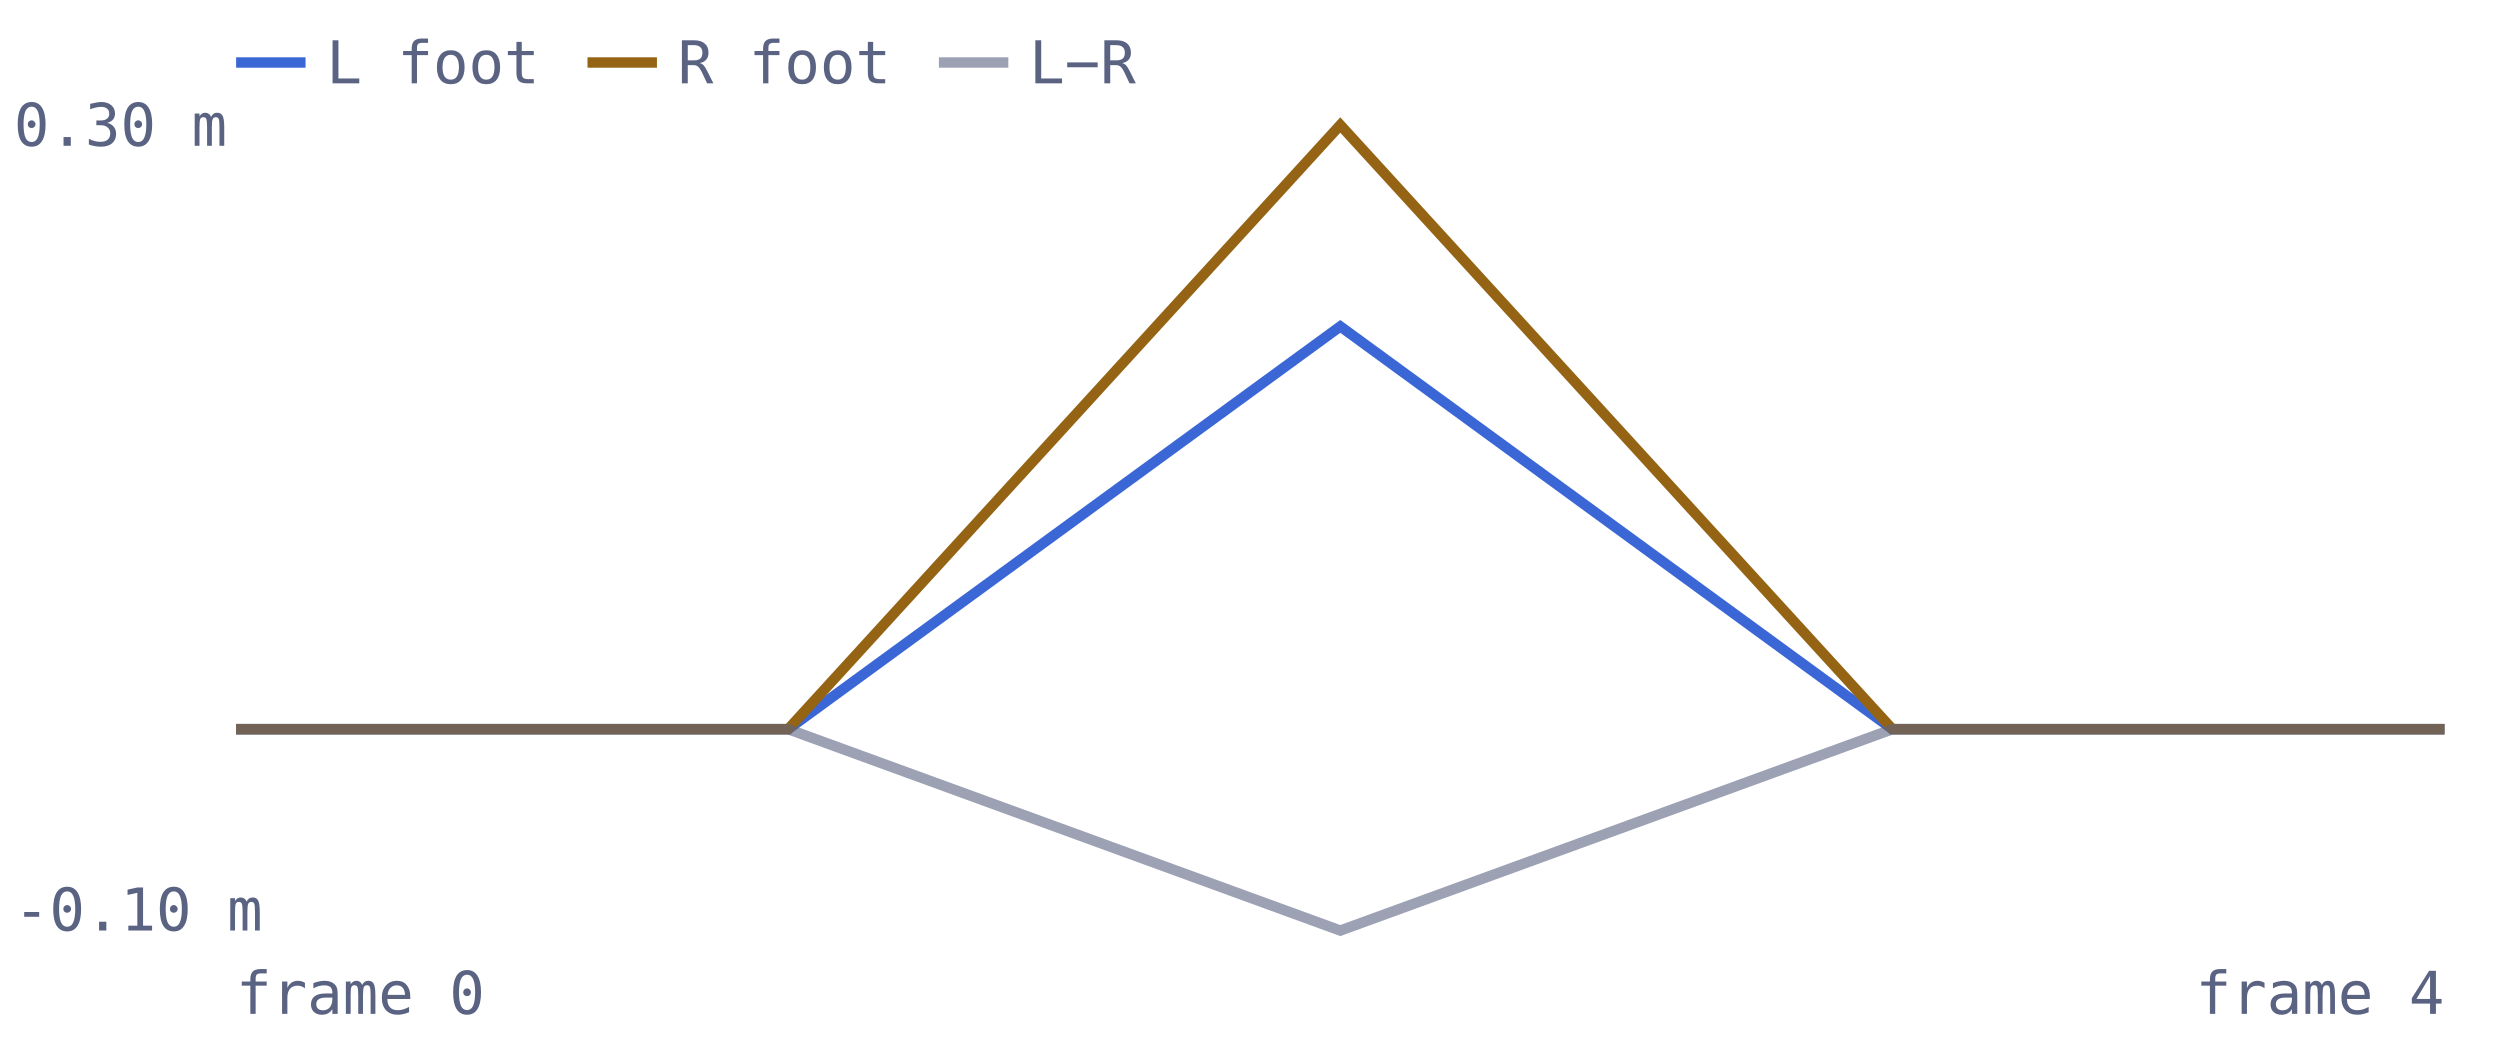
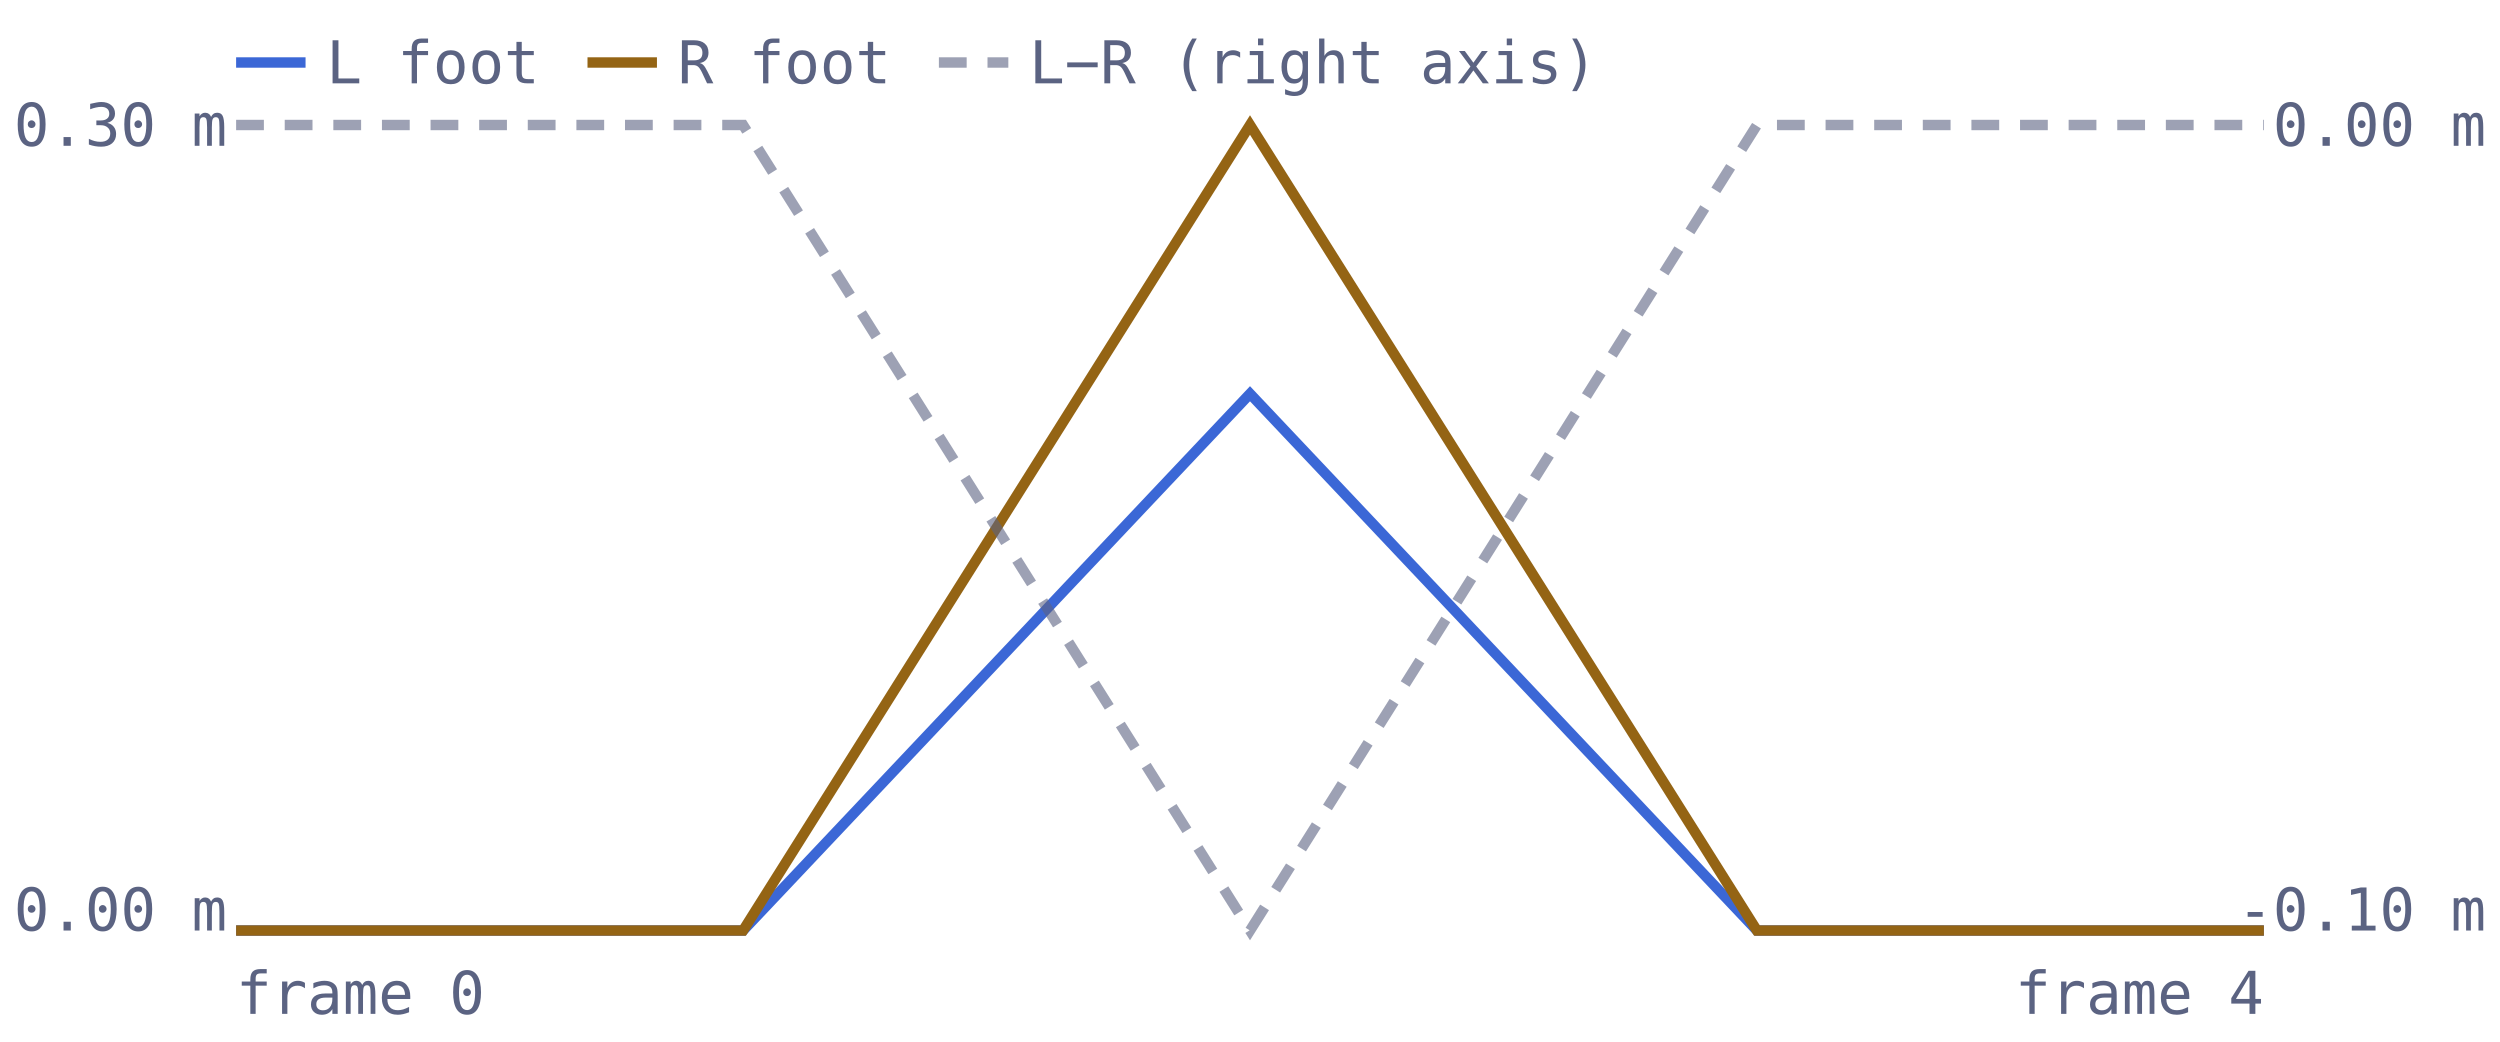
- <svg xmlns="http://www.w3.org/2000/svg" id="chart-foot-slide-after-foot-height" viewBox="0 0 360 150" width="100%" role="img" aria-label="acceptance-matrix — foot height relative to hips: L foot, R foot, L−R over frames 0 to 4, -0.10 to 0.30 m">
-   <style>#chart-foot-slide-after-foot-height .series-left,#chart-foot-slide-after-foot-height .series-right,#chart-foot-slide-after-foot-height .series-diff,#chart-foot-slide-after-foot-height .root-path{fill:none;stroke-width:1.5}#chart-foot-slide-after-foot-height .series-diff{opacity:.6}#chart-foot-slide-after-foot-height text{font:8.5px ui-monospace,monospace}#chart-foot-slide-after-foot-height .series-left{stroke:var(--as-accent,#3b67d6)}#chart-foot-slide-after-foot-height .series-right{stroke:var(--as-warning,#946414)}#chart-foot-slide-after-foot-height .series-diff{stroke:var(--as-muted,#5b6382)}#chart-foot-slide-after-foot-height .root-path{stroke:var(--as-pass,#287a3b)}#chart-foot-slide-after-foot-height .pathdot{fill:var(--as-error,#cf3f5b)}#chart-foot-slide-after-foot-height text{fill:var(--as-muted,#5b6382)}@media (prefers-color-scheme:dark){#chart-foot-slide-after-foot-height .series-left{stroke:var(--as-accent,#7aa2f7)}#chart-foot-slide-after-foot-height .series-right{stroke:var(--as-warning,#e0af68)}#chart-foot-slide-after-foot-height .series-diff{stroke:var(--as-muted,#9099b2)}#chart-foot-slide-after-foot-height .root-path{stroke:var(--as-pass,#9ece6a)}#chart-foot-slide-after-foot-height .pathdot{fill:var(--as-error,#f7768e)}#chart-foot-slide-after-foot-height text{fill:var(--as-muted,#9099b2)}}</style>
+ <svg xmlns="http://www.w3.org/2000/svg" id="chart-foot-slide-after-foot-height" viewBox="0 0 360 150" width="100%" role="img" aria-label="acceptance-matrix — foot height relative to hips over frames 0 to 4: L foot, R foot 0.00 to 0.30 m; L−R -0.10 to 0.00 m on its own right-hand axis">
+   <style>#chart-foot-slide-after-foot-height .series-left,#chart-foot-slide-after-foot-height .series-right,#chart-foot-slide-after-foot-height .series-diff,#chart-foot-slide-after-foot-height .root-path{fill:none;stroke-width:1.5}#chart-foot-slide-after-foot-height .series-diff{opacity:.6;stroke-dasharray:4 3}#chart-foot-slide-after-foot-height text{font:8.5px ui-monospace,monospace}#chart-foot-slide-after-foot-height .series-left{stroke:var(--as-accent,#3b67d6)}#chart-foot-slide-after-foot-height .series-right{stroke:var(--as-warning,#946414)}#chart-foot-slide-after-foot-height .series-diff{stroke:var(--as-muted,#5b6382)}#chart-foot-slide-after-foot-height .root-path{stroke:var(--as-pass,#287a3b)}#chart-foot-slide-after-foot-height .pathdot{fill:var(--as-error,#cf3f5b)}#chart-foot-slide-after-foot-height text{fill:var(--as-muted,#5b6382)}@media (prefers-color-scheme:dark){#chart-foot-slide-after-foot-height .series-left{stroke:var(--as-accent,#7aa2f7)}#chart-foot-slide-after-foot-height .series-right{stroke:var(--as-warning,#e0af68)}#chart-foot-slide-after-foot-height .series-diff{stroke:var(--as-muted,#9099b2)}#chart-foot-slide-after-foot-height .root-path{stroke:var(--as-pass,#9ece6a)}#chart-foot-slide-after-foot-height .pathdot{fill:var(--as-error,#f7768e)}#chart-foot-slide-after-foot-height text{fill:var(--as-muted,#9099b2)}}</style>
  <line class="series-left" x1="34.0" x2="44.0" y1="9" y2="9" />
  <text class="legend" x="47.0" y="12.0">L foot</text>
  <line class="series-right" x1="84.6" x2="94.6" y1="9" y2="9" />
  <text class="legend" x="97.6" y="12.0">R foot</text>
  <line class="series-diff" x1="135.2" x2="145.2" y1="9" y2="9" />
-   <text class="legend" x="148.2" y="12.0">L−R</text>
-   <path class="series-left" d="M34.0,105.0L113.5,105.0L193.0,47.0L272.5,105.0L352.0,105.0" fill="none" />
-   <path class="series-right" d="M34.0,105.0L113.5,105.0L193.0,18.0L272.5,105.0L352.0,105.0" fill="none" />
-   <path class="series-diff" d="M34.0,105.0L113.5,105.0L193.0,134.0L272.5,105.0L352.0,105.0" fill="none" />
+   <text class="legend" x="148.2" y="12.0">L−R (right axis)</text>
+   <path class="series-left" d="M34.0,134.0L107.0,134.0L180.0,56.7L253.0,134.0L326.0,134.0" fill="none" />
+   <path class="series-right" d="M34.0,134.0L107.0,134.0L180.0,18.0L253.0,134.0L326.0,134.0" fill="none" />
+   <path class="series-diff" d="M34.0,18.0L107.0,18.0L180.0,134.0L253.0,18.0L326.0,18.0" fill="none" />
  <text class="axis" x="2.0" y="21.0">0.30 m</text>
-   <text class="axis" x="2.0" y="134.0">-0.10 m</text>
+   <text class="axis" x="2.0" y="134.0">0.00 m</text>
+   <text class="axis" x="358.0" y="21.0" text-anchor="end">0.00 m</text>
+   <text class="axis" x="358.0" y="134.0" text-anchor="end">-0.10 m</text>
  <text class="axis" x="34.0" y="146.0">frame 0</text>
-   <text class="axis" x="352.0" y="146.0" text-anchor="end">frame 4</text>
+   <text class="axis" x="326.0" y="146.0" text-anchor="end">frame 4</text>
</svg>
